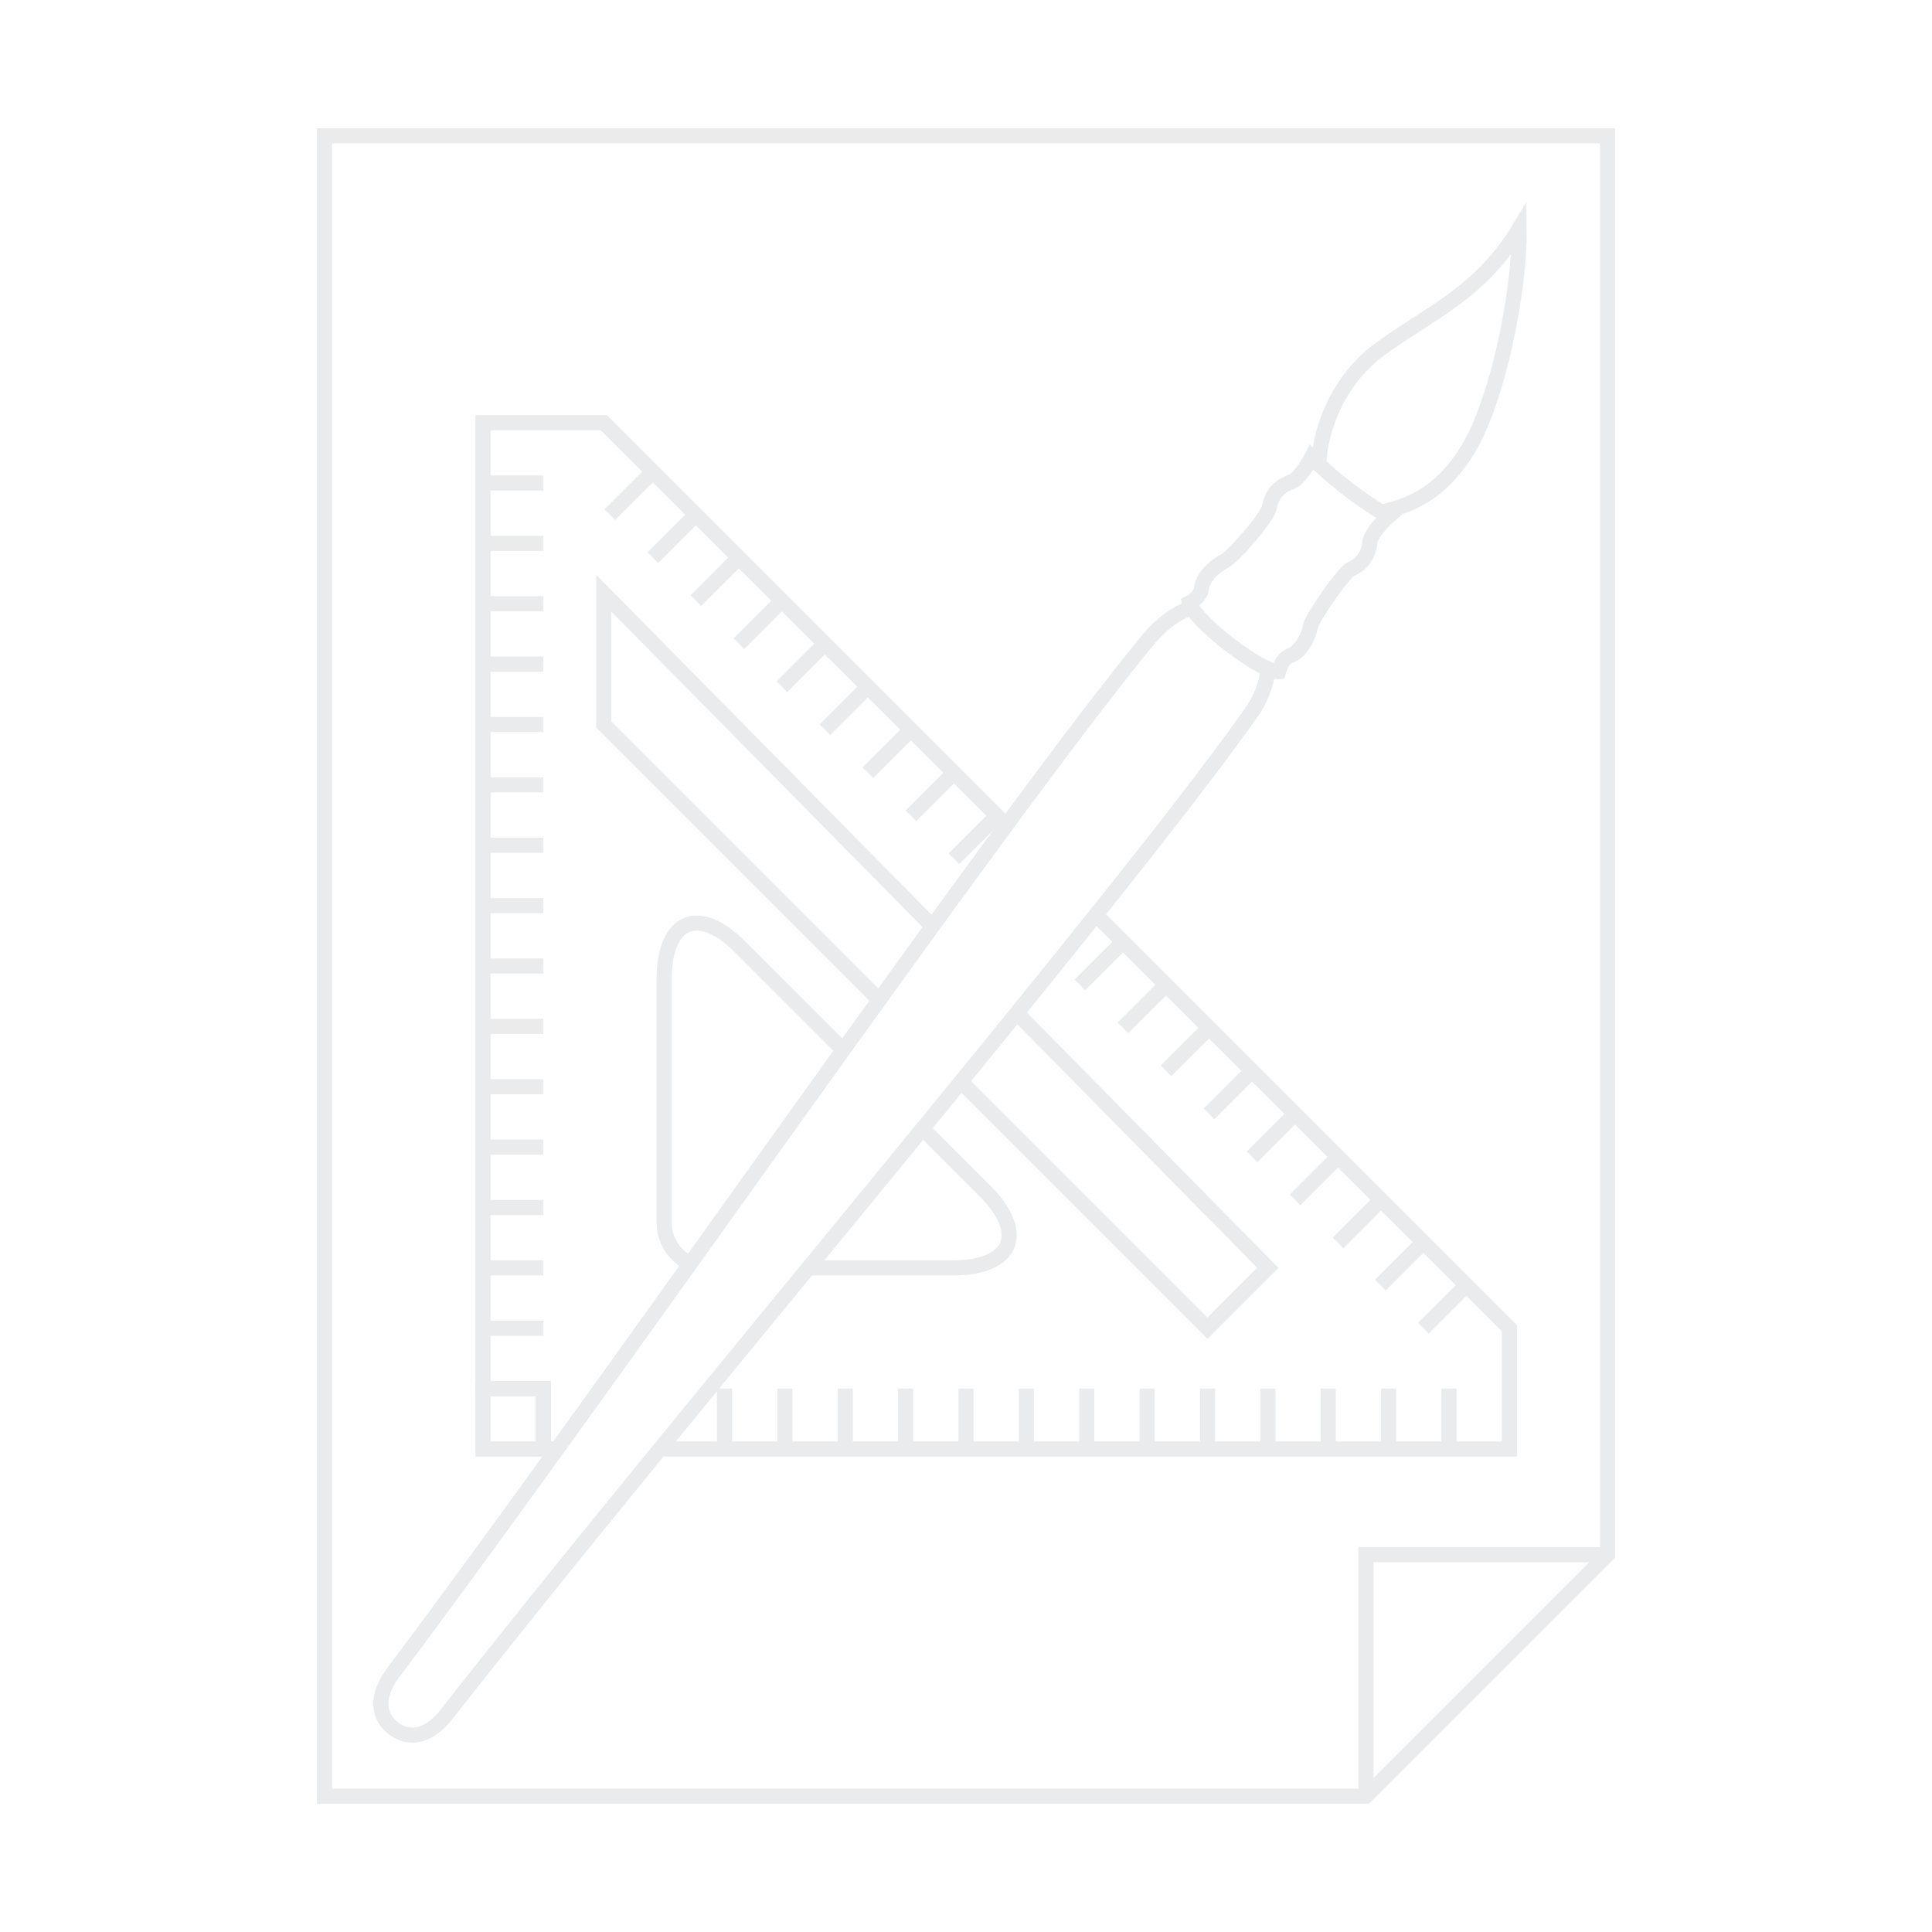
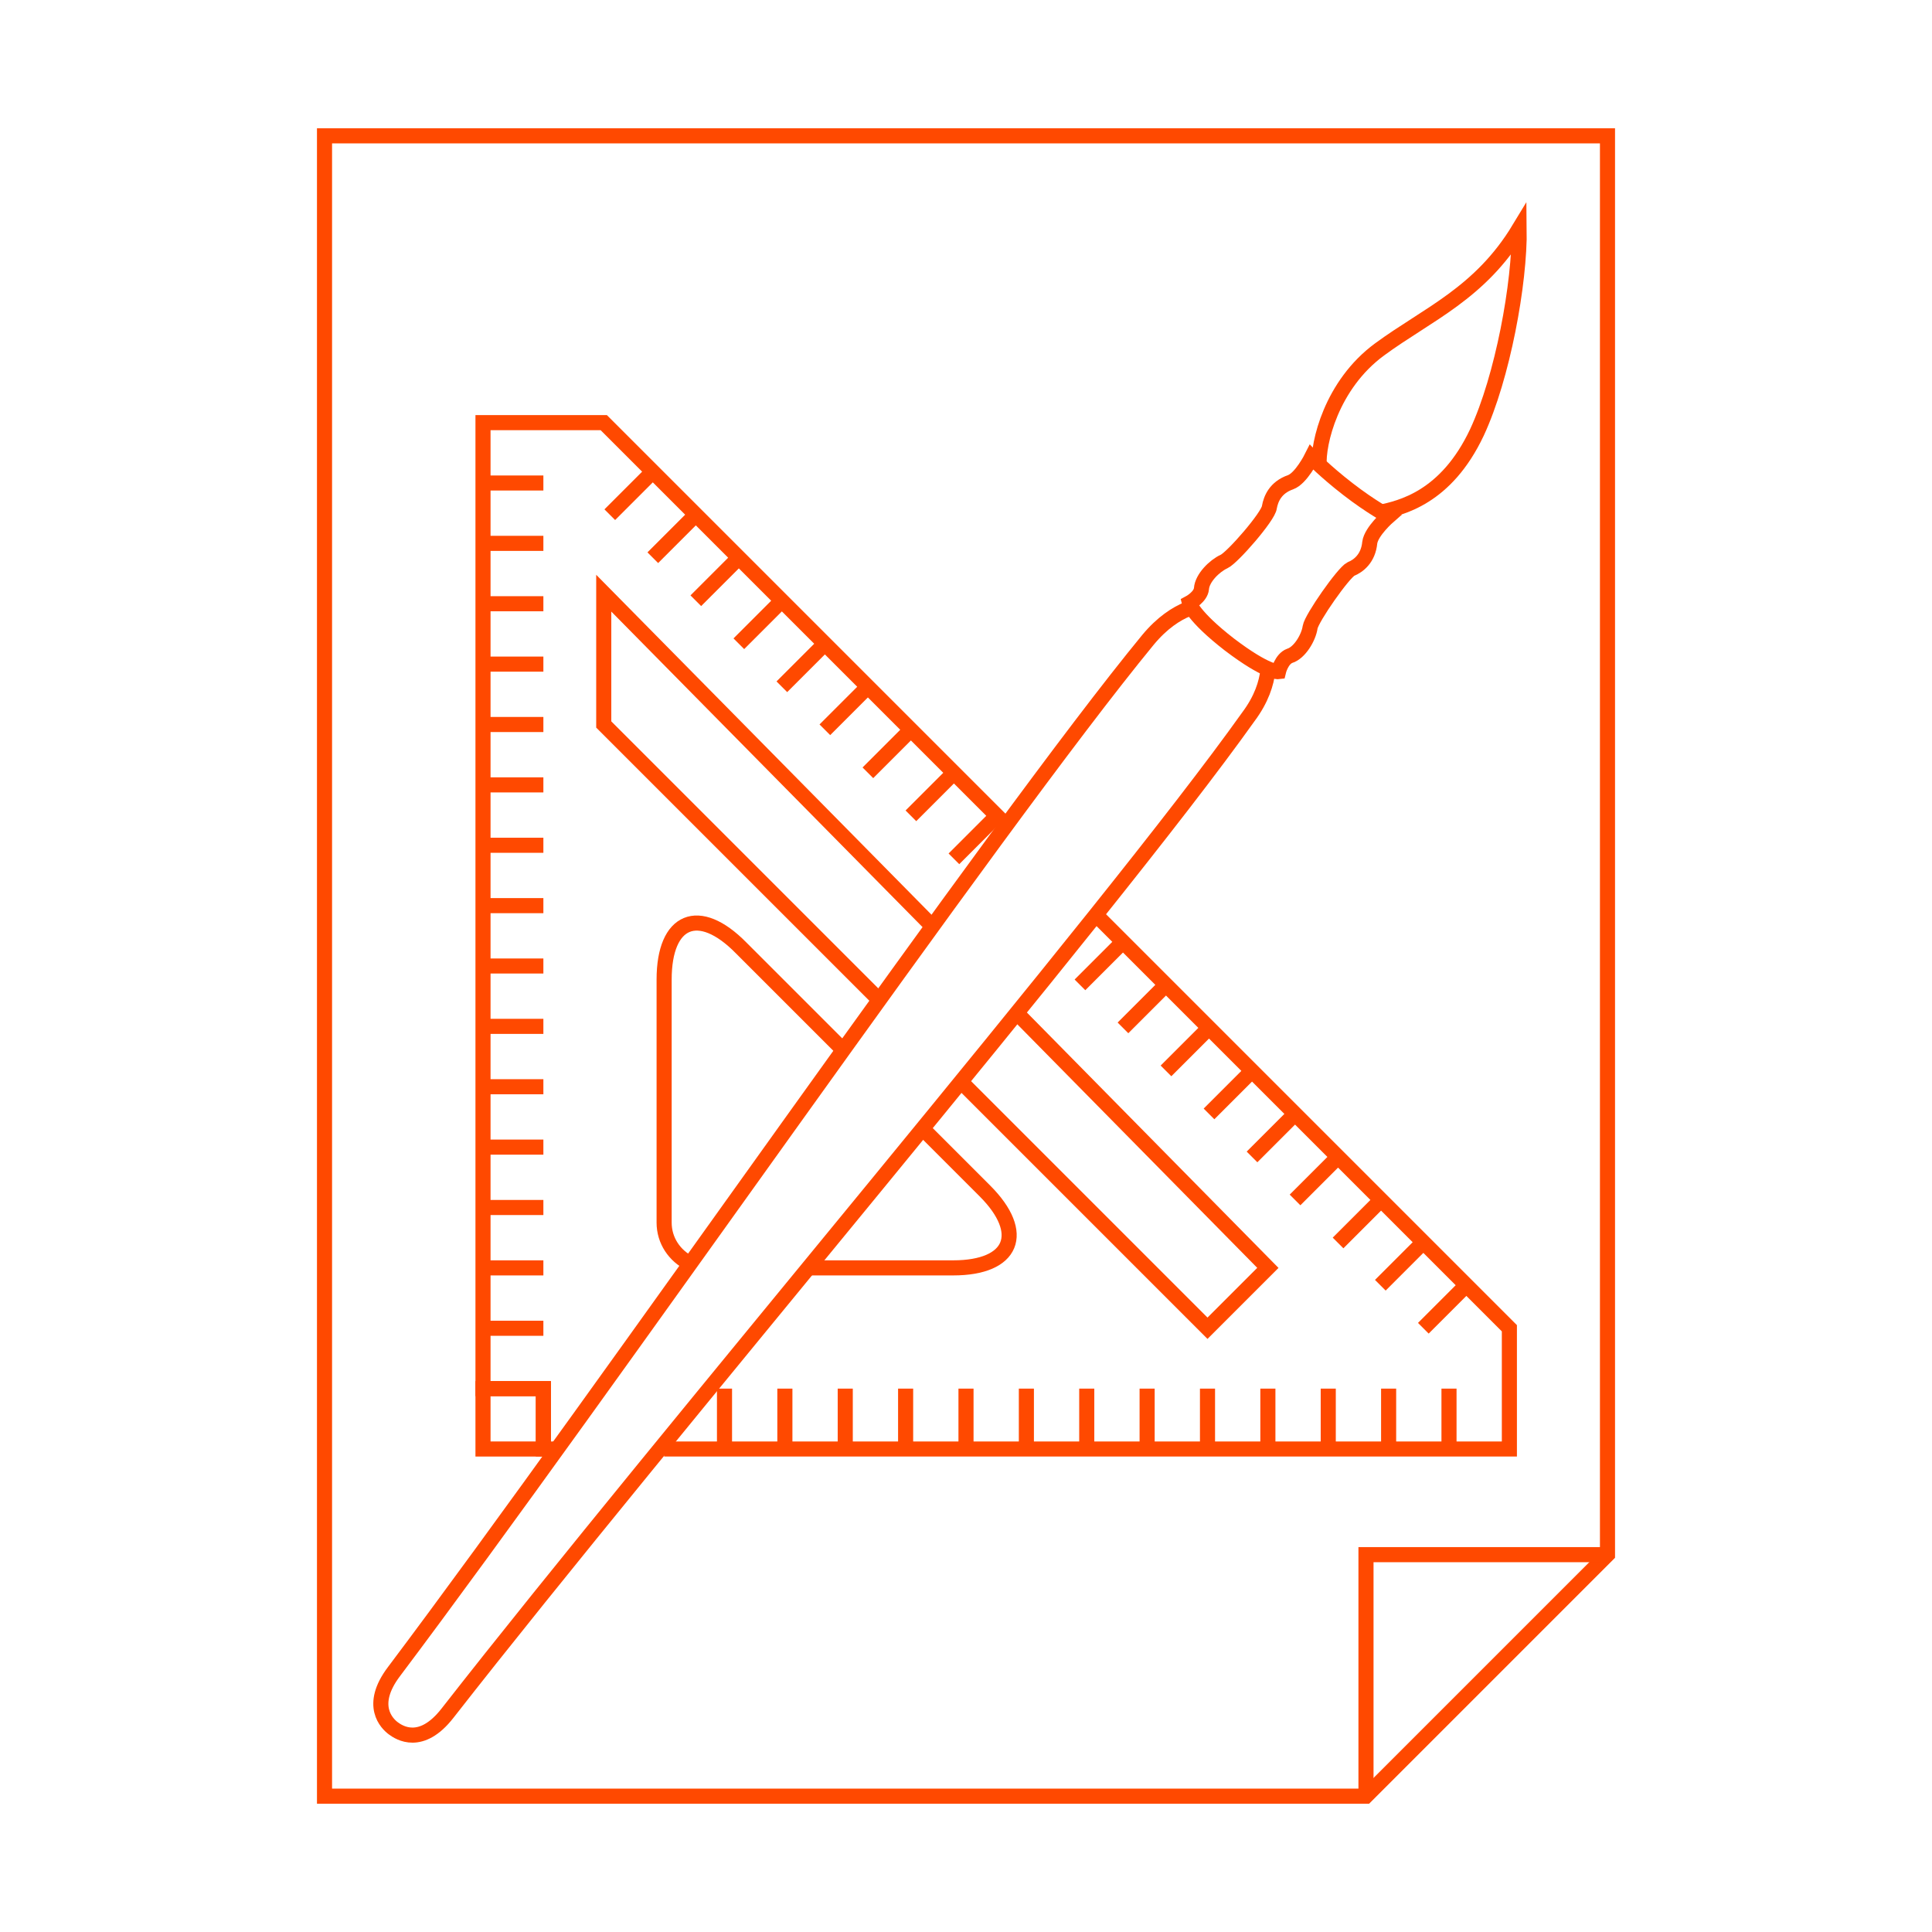
<svg xmlns="http://www.w3.org/2000/svg" version="1.1" id="Layer_1" x="0px" y="0px" viewBox="0 0 256 256" style="enable-background:new 0 0 256 256;" xml:space="preserve">
  <style type="text/css">
- 	.st0{fill:none;stroke:#E9EBEC;stroke-width:2;stroke-miterlimit:10;}
- 	.st1{fill:none;stroke:#E9EBEC;stroke-miterlimit:10;}
+ 	.st0{fill:none;stroke:#FF4900;stroke-width:2;stroke-miterlimit:10;}
+ 	.st1{fill:none;stroke:#FF4900;stroke-miterlimit:10;}
</style>
  <path class="st0" d="M181,238H43V18h170v188C200.5,218.5,193.5,225.5,181,238z" />
  <polyline class="st0" points="181,238 181,206 213,206 " />
  <path class="st0" d="M174.8,61.7c-0.2-2.9,1.6-10.7,8-15.4s13.3-7.4,18.5-16c0.1,7.2-2.2,19.7-5.6,27c-4.1,8.7-10.1,10-12.9,10.6" />
  <path class="st0" d="M162.9,85.4c-4.9-3.8-5.3-5.5-5.3-5.5s1.5-0.8,1.6-1.9c0.1-1.4,1.7-3,3-3.6c1.1-0.5,5.9-6,6-7.2  c0.2-1.1,0.8-2.6,2.8-3.3c1.4-0.5,2.8-3.3,2.8-3.3s1.7,1.8,4.8,4.2c3.1,2.4,5.4,3.6,5.4,3.6s-2.3,2-2.5,3.5  c-0.2,2.1-1.5,3.1-2.5,3.5c-1,0.5-5.2,6.5-5.4,7.7c-0.2,1.4-1.4,3.4-2.7,3.8c-1.1,0.4-1.5,2.1-1.5,2.1S167.9,89.2,162.9,85.4z" />
  <path class="st0" d="M168,88.9c-0.2,1.6-0.8,3.7-2.6,6.1c-18.5,26-77.2,95-106.1,132c-3.5,4.5-6.4,2.6-7.2,2s-3.3-3,0.1-7.5  c28.2-37.5,79.6-112,99.9-136.7c1.9-2.3,3.8-3.5,5.3-4.1" />
  <g>
    <path class="st1" d="M80,78.6V96l36.5,36.5c2.4-3.3,4.7-6.5,7-9.7L80,78.6z" />
    <path class="st1" d="M98.2,125.6c-5.6-5.6-10.2-3.7-10.2,4.2V162c0,2.4,1.4,4.4,3.4,5.4c6.8-9.5,13.7-19.1,20.3-28.4L98.2,125.6z" />
    <path class="st1" d="M160,176l8-8l-33.3-33.8c-2.4,3-4.9,6-7.4,9.1L160,176z" />
    <path class="st1" d="M126.2,168c8,0,9.9-4.6,4.2-10.2l-8.2-8.2c-5,6.1-10,12.2-15.1,18.4H126.2z" />
    <path class="st0" d="M88,192v-0.7" />
    <path class="st0" d="M134.7,134.2L168,168l-8,8l-32.7-32.7" />
    <path class="st0" d="M88,192h8v-8v8h8v-8v8h8v-8v8h8v-8v8h8v-8v8h8v-8v8h8v-8v8h8v-8v8h8v-8v8h8v-8v8h8v-8v8h8v-8v8h8v-8v8h8v-16   l-5.7-5.7l-5.7,5.7l5.7-5.7l-5.7-5.7l-5.7,5.7l5.7-5.7L183,159l-5.7,5.7l5.7-5.7l-5.7-5.7l-5.7,5.7l5.7-5.7l-5.7-5.7l-5.7,5.7   l5.7-5.7l-5.7-5.7l-5.7,5.7l5.7-5.7l-5.7-5.7l-5.7,5.7l5.7-5.7l-5.7-5.7l-5.7,5.7l5.7-5.7l-5.7-5.7l-5.7,5.7l5.7-5.7l-3.9-3.9" />
    <path class="st0" d="M122.3,149.6l8.2,8.2c5.6,5.6,3.7,10.2-4.2,10.2h-19.1" />
    <rect x="64" y="184" class="st0" width="8" height="8" />
    <path class="st0" d="M116.5,132.5L80,96V78.6l43.5,44.1" />
    <path class="st0" d="M91.4,167.4c-2-1-3.4-3-3.4-5.4v-32.2c0-8,4.6-9.9,10.2-4.2l13.5,13.5" />
    <path class="st0" d="M133.3,109.3l-1.2-1.2l-5.7,5.7l5.7-5.7l-5.7-5.7l-5.7,5.7l5.7-5.7l-5.7-5.7l-5.7,5.7l5.7-5.7L115,91l-5.7,5.7   L115,91l-5.7-5.7l-5.7,5.7l5.7-5.7l-5.7-5.7l-5.7,5.7l5.7-5.7l-5.7-5.7l-5.7,5.7l5.7-5.7l-5.7-5.7l-5.7,5.7l5.7-5.7l-5.7-5.7   l-5.7,5.7l5.7-5.7L80,56H64v8h8h-8v8h8h-8v8h8h-8v8h8h-8v8h8h-8v8h8h-8v8h8h-8v8h8h-8v8h8h-8v8h8h-8v8h8h-8v8h8h-8v8h8h-8v8h8h-8v8   h8h-8v8h8v8h1.8" />
  </g>
</svg>
